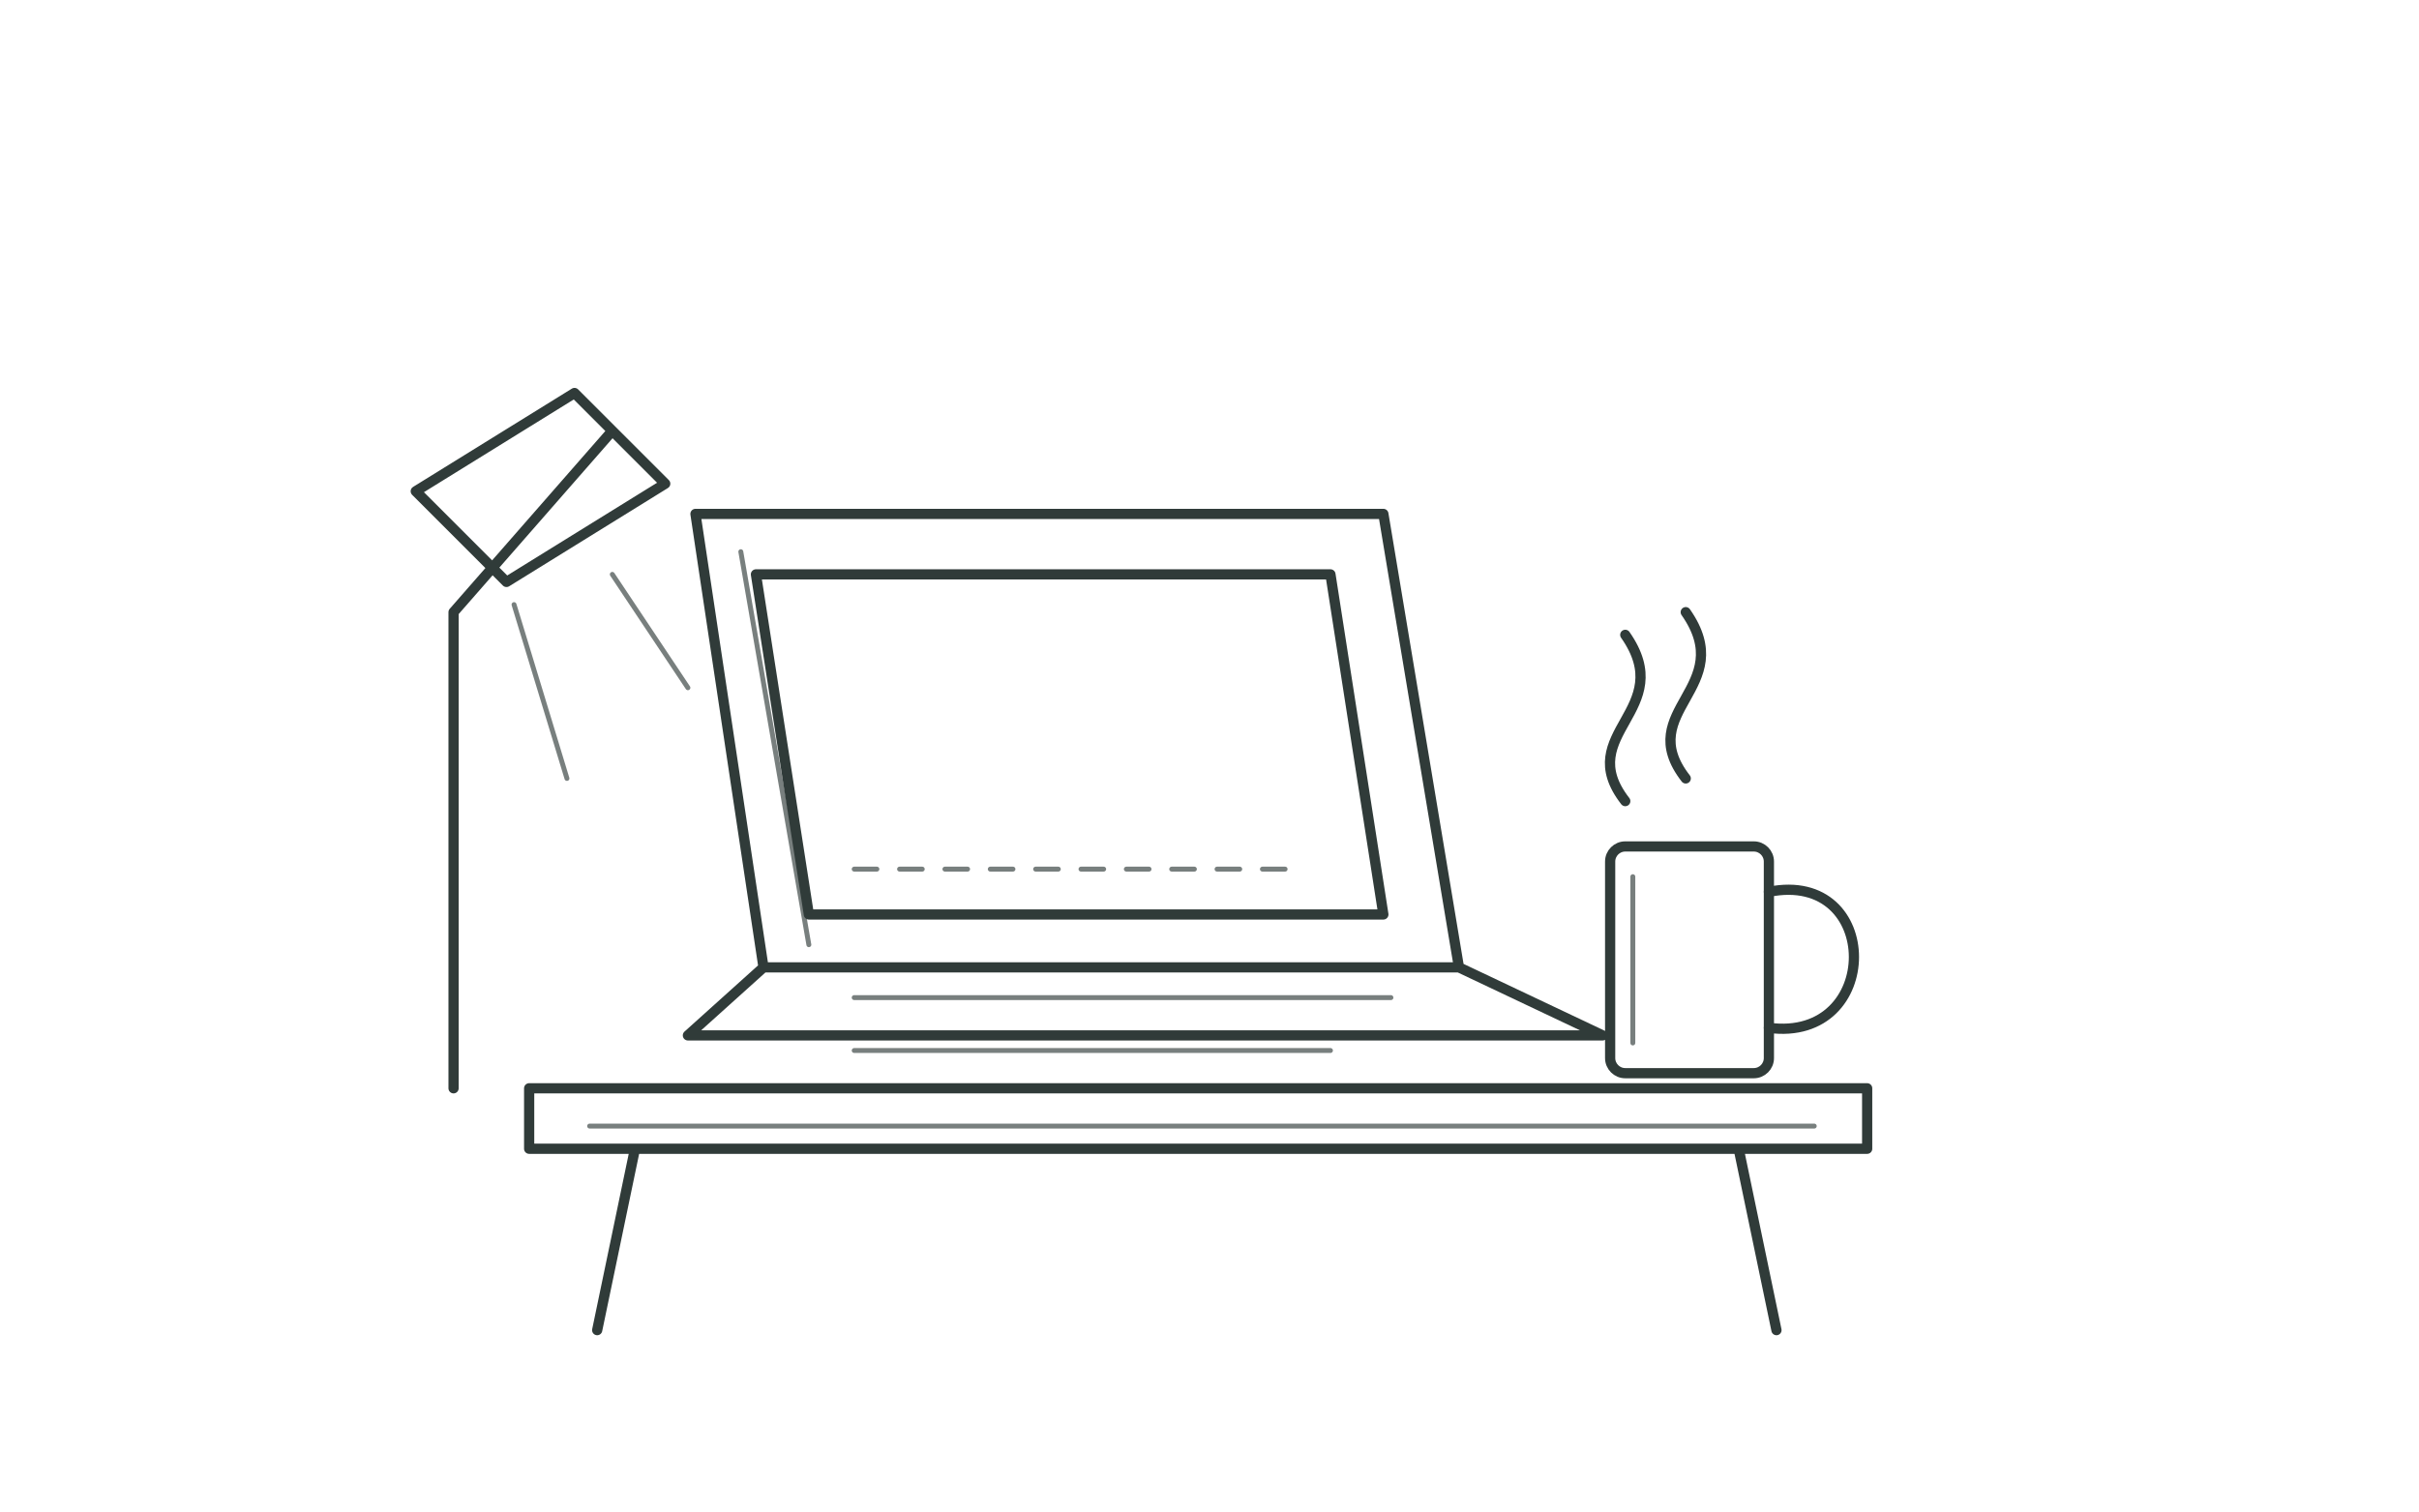
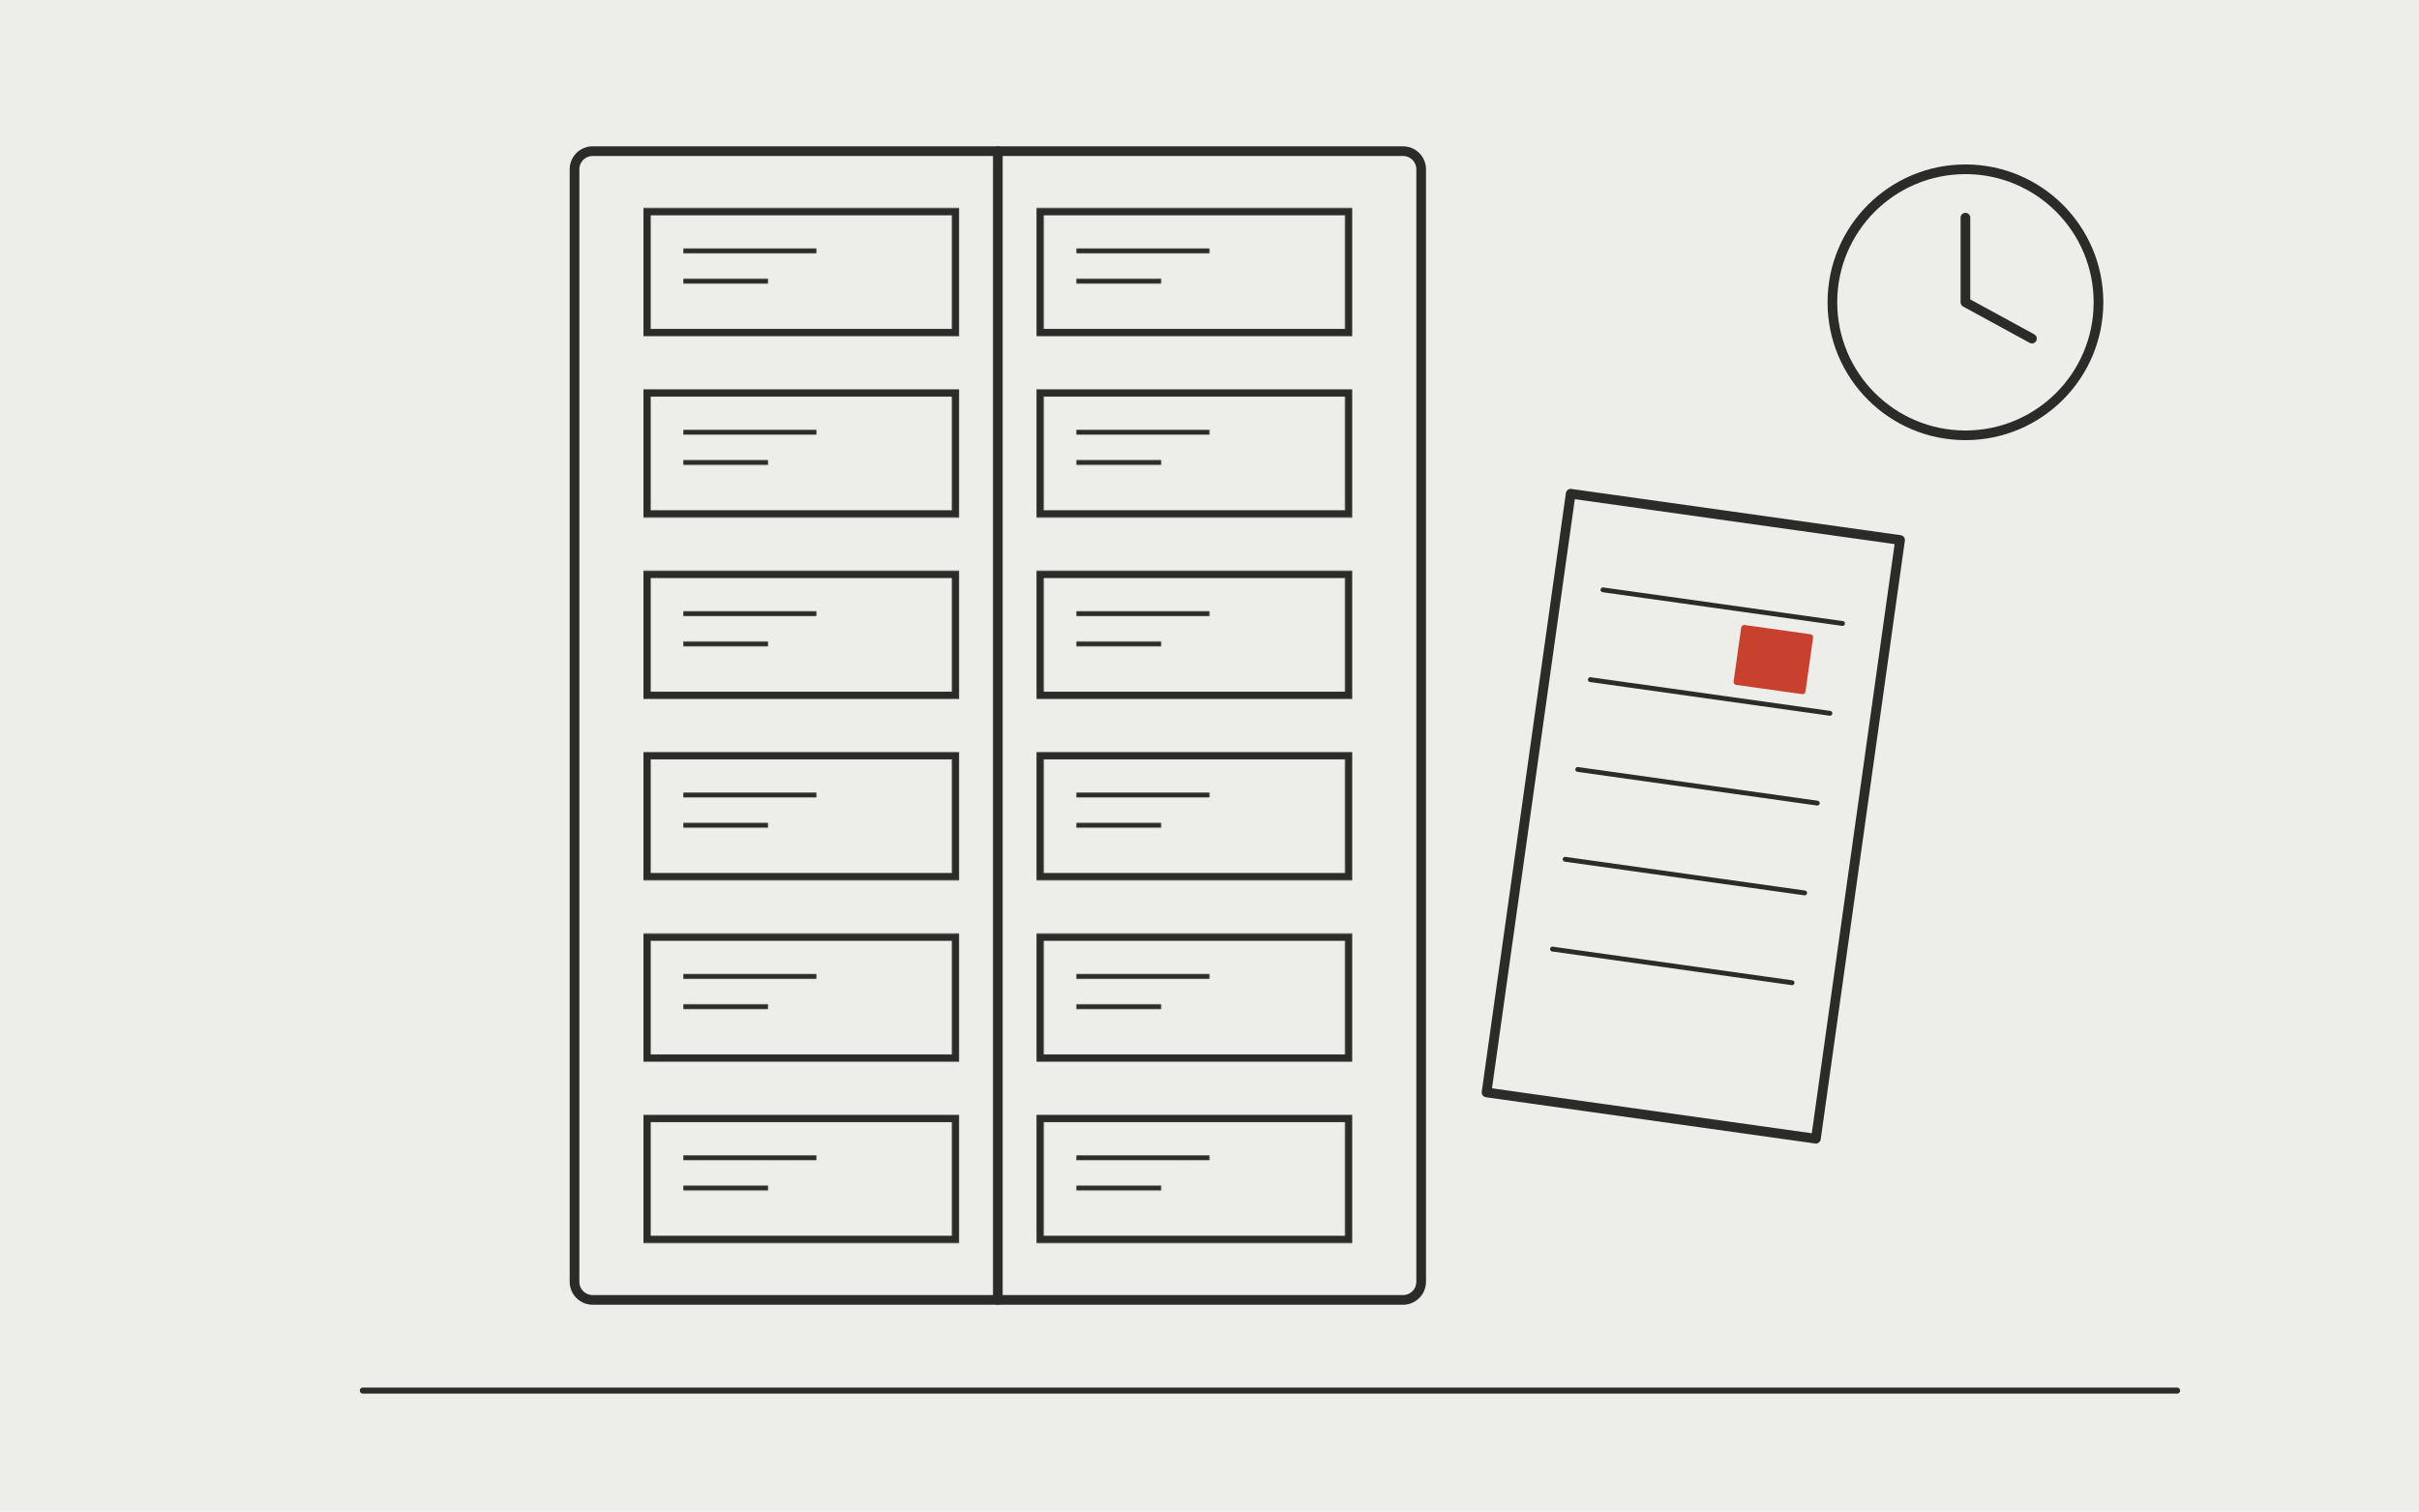
- <svg xmlns="http://www.w3.org/2000/svg" viewBox="0 0 320 200" fill="none" stroke="#303b39" stroke-width="1.35" stroke-linecap="round" stroke-linejoin="round">
+ <svg xmlns="http://www.w3.org/2000/svg" width="320" height="200" viewBox="0 0 800 500">
  <defs>
-     <pattern id="paper" width="1" height="1" patternUnits="userSpaceOnUse">
-       <rect width="1" height="1" fill="#f1f2ee" stroke="none" />
+     <pattern id="tc" patternUnits="userSpaceOnUse" x="200" y="60" width="130" height="60">
+       <rect x="14" y="10" width="102" height="40" style="fill:none;stroke:#2B2B29;stroke-width:2.4" />
+       <path d="M26 23H70M26 33H54" style="stroke:#2B2B29;stroke-width:1.6" />
    </pattern>
  </defs>
-   <path d="M70 144h177v8H70Zm14 8-5 24m151-24 5 24" />
-   <path d="M101 128l-9-60h91l10 60Z M101 128h92l19 9H91Z M100 76h76l7 45h-76Z" />
-   <path d="M113 132h71M113 139h63" stroke-width=".65" opacity=".65" />
-   <rect x="213" y="112" width="21" height="30" rx="2" />
-   <path d="M234 118c15-3 15 20 0 18M215 106c-7-9 7-12 0-22M223 103c-7-9 7-12 0-22" />
-   <path d="M60 144V81l21-24m-5-5 12 12-21 13-12-12Z" />
-   <path d="M68 80l7 23m6-27 10 15" stroke-width=".65" opacity=".65" />
-   <path d="M113 115h3" stroke-width=".65" opacity=".65" />
-   <path d="M119 115h3" stroke-width=".65" opacity=".65" />
-   <path d="M125 115h3" stroke-width=".65" opacity=".65" />
-   <path d="M131 115h3" stroke-width=".65" opacity=".65" />
-   <path d="M137 115h3" stroke-width=".65" opacity=".65" />
-   <path d="M143 115h3" stroke-width=".65" opacity=".65" />
-   <path d="M149 115h3" stroke-width=".65" opacity=".65" />
-   <path d="M155 115h3" stroke-width=".65" opacity=".65" />
-   <path d="M161 115h3" stroke-width=".65" opacity=".65" />
-   <path d="M167 115h3" stroke-width=".65" opacity=".65" />
-   <path d="M216 116v22M98 73l9 52M78 149h162" stroke-width=".65" opacity=".65" />
+   <rect width="800" height="500" fill="#EDEDEA" />
+   <g style="fill:none;stroke:#2B2B29;stroke-width:3.2;stroke-linecap:round;stroke-linejoin:round">
+     <rect x="200" y="60" width="260" height="360" style="fill:url(#tc);stroke:none" />
+     <rect x="190" y="50" width="280" height="380" rx="6" />
+     <path d="M330 50V430" />
+     <g transform="rotate(8 560 270)">
+       <rect x="505" y="170" width="110" height="200" style="fill:#EDEDEA" />
+       <path d="M520 200H600M520 230H600M520 260H600M520 290H600M520 320H600" style="stroke-width:1.6" />
+       <rect x="568" y="206" width="22" height="18" style="fill:#C8412F;stroke:#C8412F;stroke-width:2" />
+     </g>
+     <circle cx="650" cy="100" r="44" />
+     <path d="M650 100V72M650 100L672 112" />
+     <path d="M120 460H720" style="stroke-width:2" />
+   </g>
</svg>
